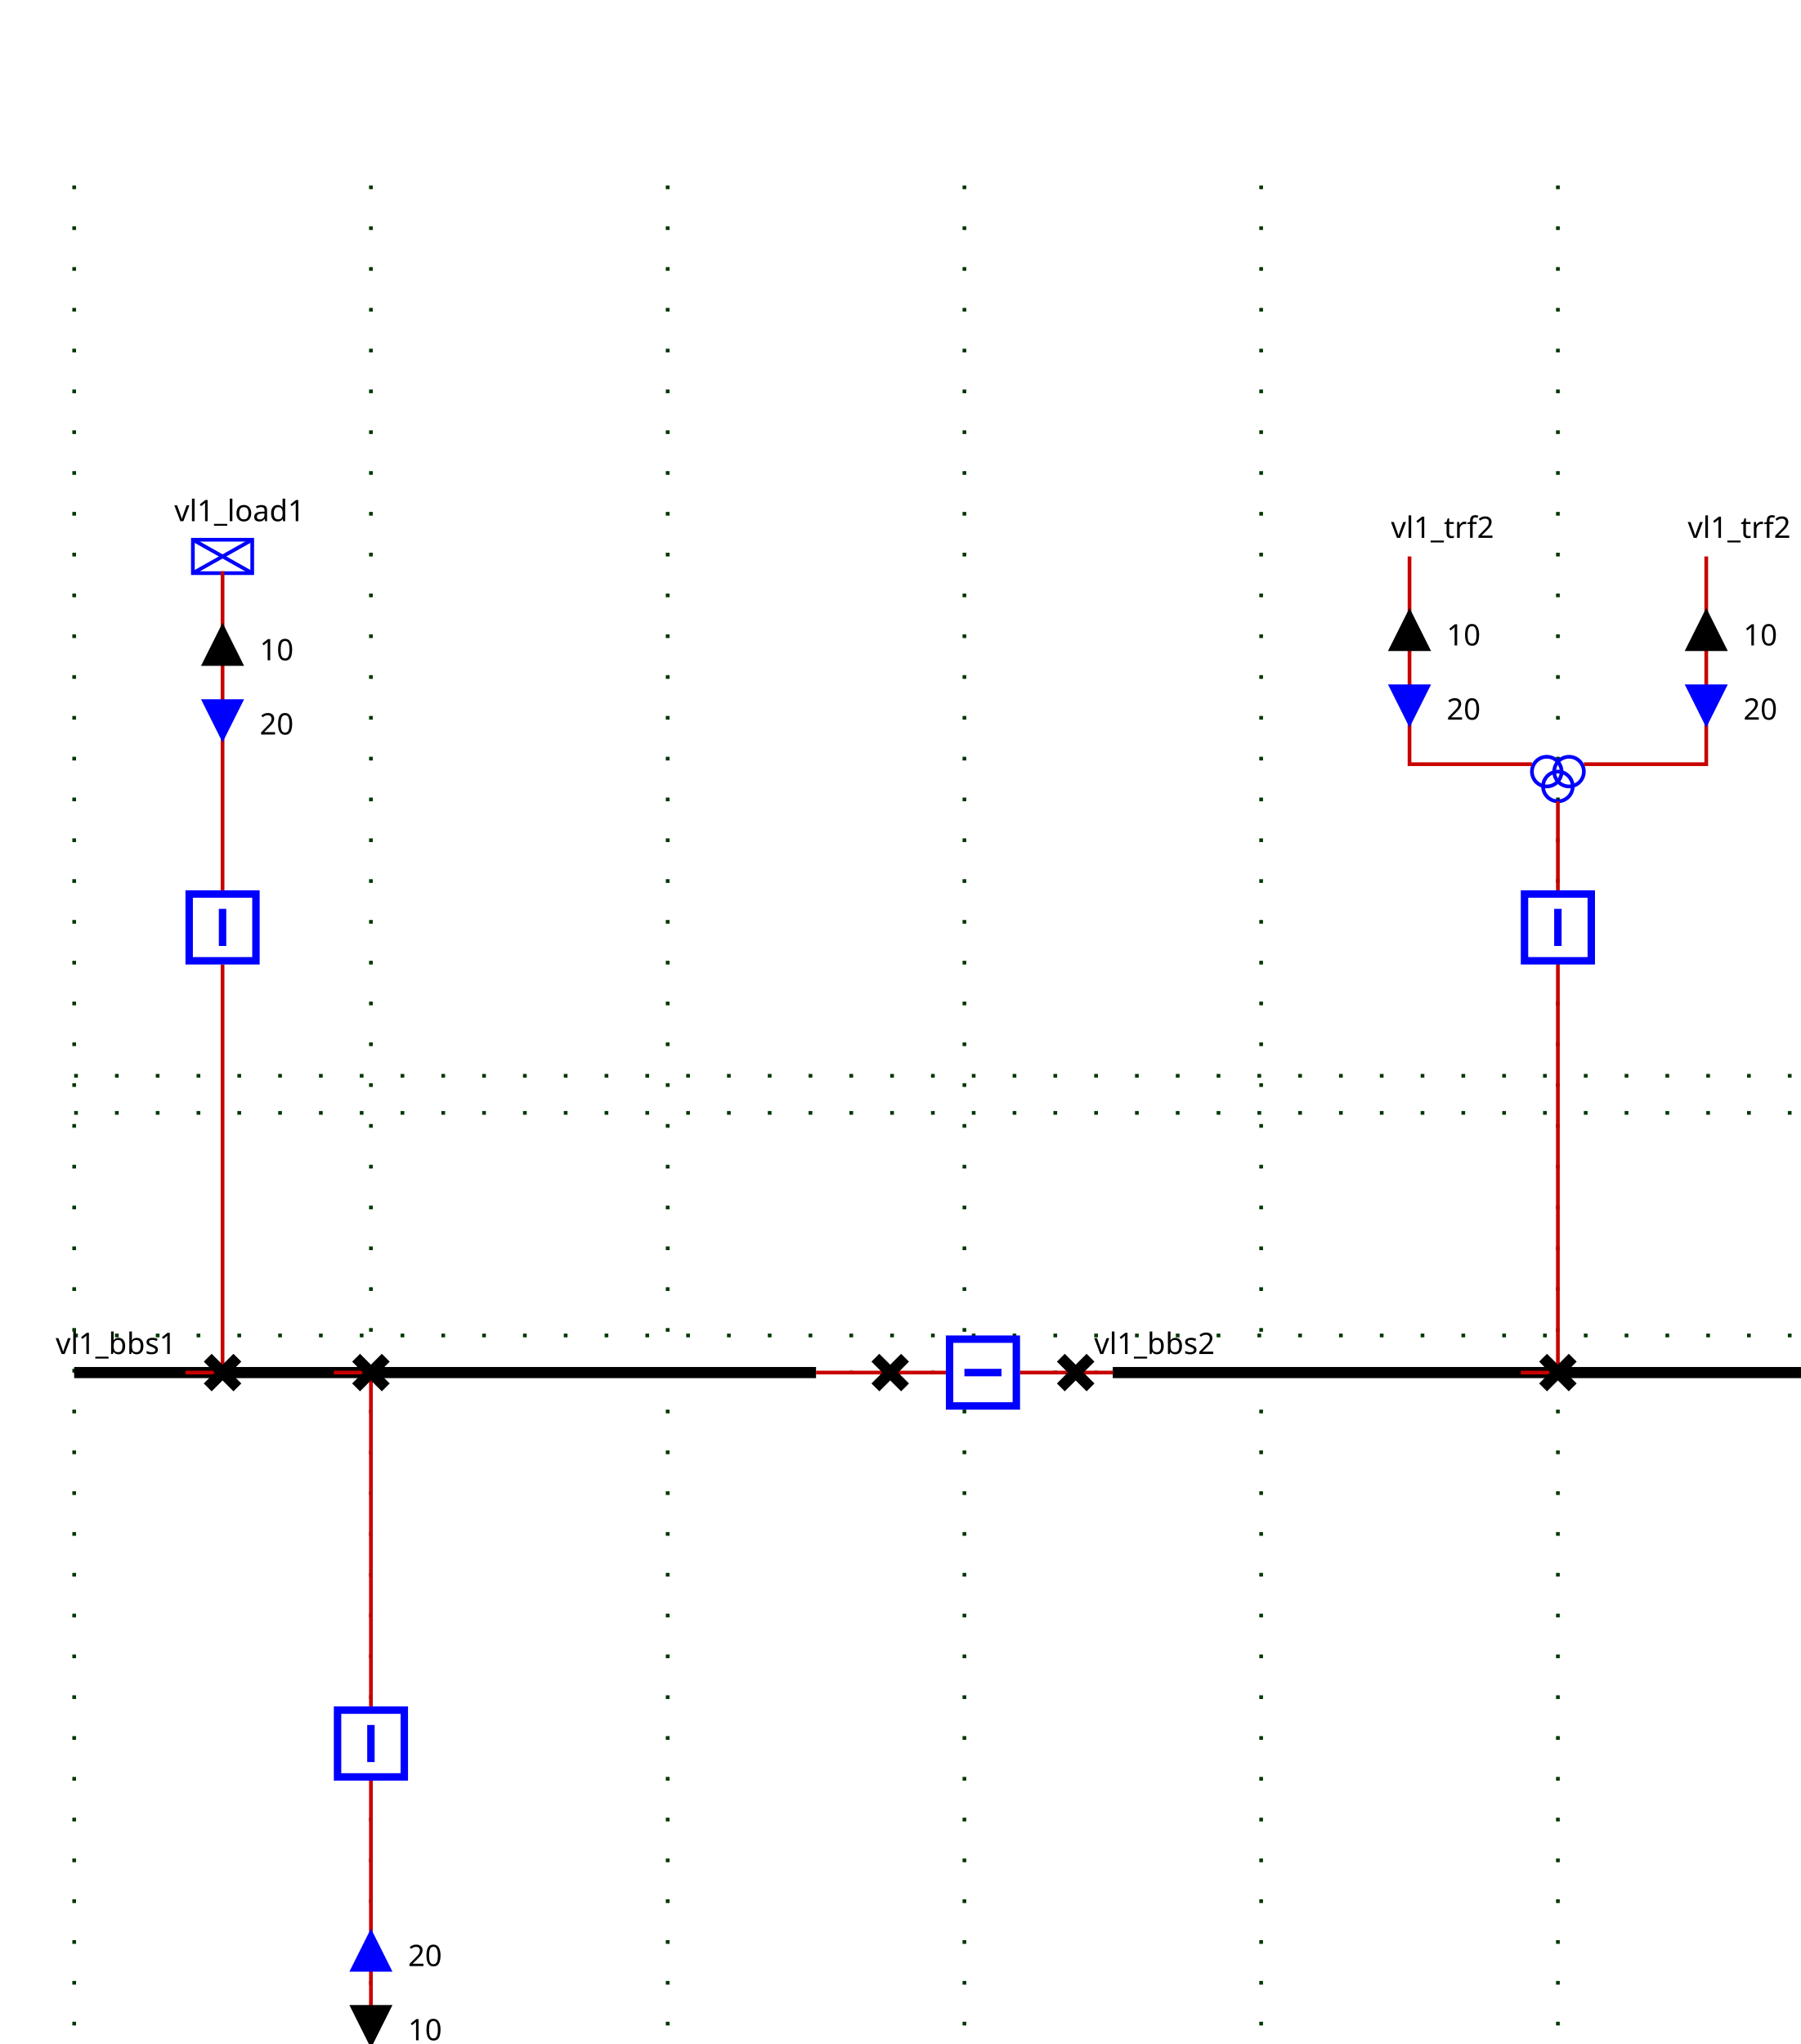
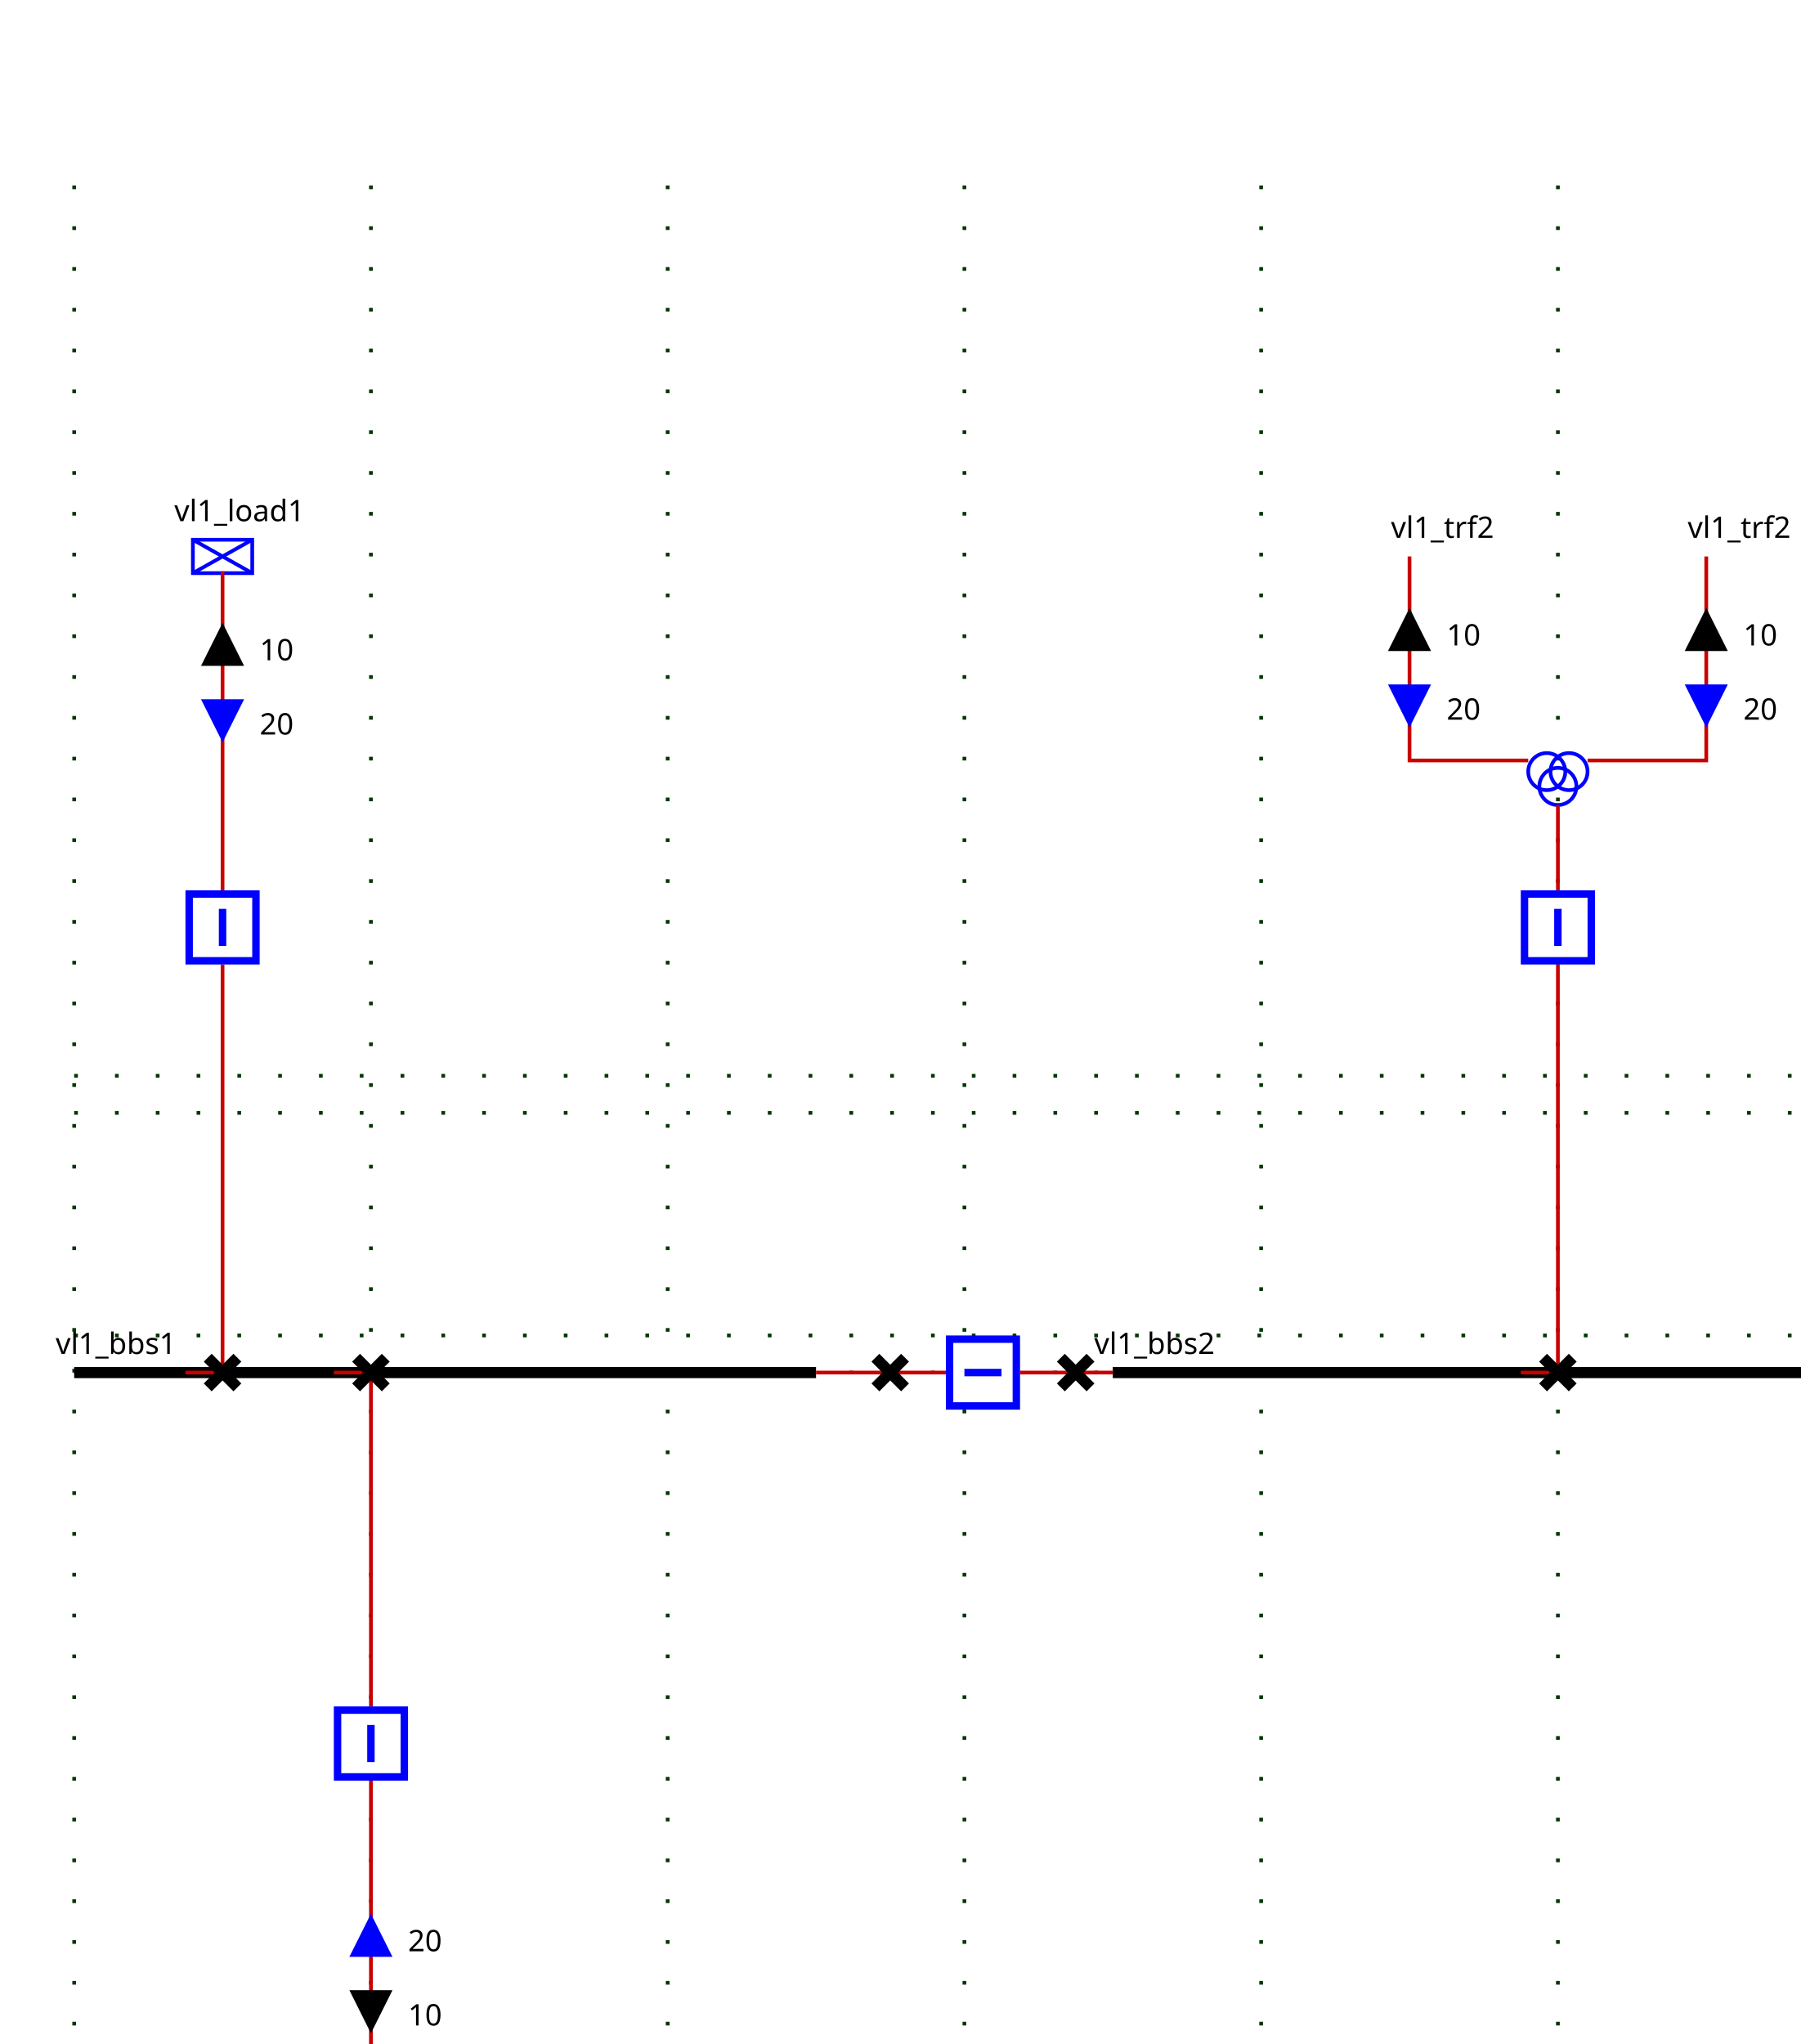
<svg xmlns="http://www.w3.org/2000/svg">
  <style>.BUSBAR_SECTION {
    stroke: rgb(0,0,0);
    stroke-width: 3;
}

.BREAKER {
    stroke: rgb(0, 0, 255);
    stroke-width: 2;
    fill: rgb(255, 255, 255);
}

.DISCONNECTOR {
    stroke: rgb(0, 0, 0);
    stroke-width: 3
}

.GENERATOR {
    stroke: rgb(0, 0, 255);
    stroke-width: 1;
-     fill: rgb(255, 255, 255);
+     fill-opacity: 0;
}

.LOAD {
    stroke: rgb(0, 0, 255);
    stroke-width: 1;
-     fill: rgb(255, 255, 255);
+     fill-opacity: 0;
}

.LOAD_BREAK_SWITCH {
    stroke: rgb(0, 0, 255);
    stroke-width: 1;
    fill: rgb(255, 255, 255);
}

.NODE {
    stroke: rgb(0, 0, 0);
    fill: rgb(0, 0, 0);
    fill-opacity: 1;
}

.CAPACITOR {
    stroke: rgb(0, 0, 255);
    stroke-width: 1;
    fill-opacity: 0;
}

.INDUCTOR {
    stroke: rgb(0, 0, 255);
    stroke-width: 1;
    fill-opacity: 0;
}

.STATIC_VAR_COMPENSATOR {
    stroke: rgb(0, 0, 255);
}

.TWO_WINDINGS_TRANSFORMER {
    stroke: rgb(0, 0, 255);
    fill-opacity: 0;
}

.THREE_WINDINGS_TRANSFORMER {
    stroke: rgb(0, 0, 255);
    fill-opacity: 0;
}

.VSC_CONVERTER_STATION {
    stroke: rgb(0, 0, 255);
    font-size: 7.431px;
    line-height: 1.25;
    font-family: sans-serif;
    font-variant-ligatures: normal;
    font-variant-caps: normal;
    font-variant-numeric: normal;
    font-feature-settings: normal;
    text-align: start;
    letter-spacing: 0px;
    word-spacing: 0px;
    writing-mode: lr-tb;
    text-anchor: start;
    stroke-miterlimit: 4;
}

.PHASE_SHIFT_TRANSFORMER {
    stroke: rgb(0, 0, 255);
    stroke-linecap: butt;
    stroke-linejoin: miter;
    stroke-miterlimit: 4;
    stroke-width: 1;
-     fill: rgb(255, 255, 255);
+     fill-opacity: 0;
}

.wire {
    stroke: rgb(200,0,0);
    stroke-width: 1;
    fill-opacity: 0;
}

.grid {
    stroke: rgb(0,55,0);
    stroke-width: 1;
    stroke-dasharray: 1,10;
}

.component-label {
    fill: black;
    color: black;
    stroke: none;
    fill-opacity: 1;
}

.LINE {
    stroke: rgb(0, 0, 255);
    stroke-width: 1;
    fill-opacity: 0;
}
.idvl1_95_d1 .open { visibility: hidden;}.idvl1_95_d1 .closed { visibility: visible;}
.idvl1_95_b1 .open { visibility: hidden;}.idvl1_95_b1 .closed { visibility: visible;}
.idvl1_95_d2 .open { visibility: hidden;}.idvl1_95_d2 .closed { visibility: visible;}
.ARROW1_vl1_95_load1_UP .arrow-up {stroke: black; fill: black; fill-opacity:1; visibility: visible;}.ARROW1_vl1_95_load1_UP .arrow-down { stroke-opacity:0; fill-opacity:0; visibility: hidden;}.ARROW1_vl1_95_load1_DOWN .arrow-down {stroke: black; fill: black; fill-opacity:1;  visibility: visible;}.ARROW1_vl1_95_load1_DOWN .arrow-up { stroke-opacity:0; fill-opacity:0; visibility: hidden;}.ARROW2_vl1_95_load1_UP .arrow-up {stroke: blue; fill: blue; fill-opacity:1; visibility: visible;}.ARROW2_vl1_95_load1_UP .arrow-down { stroke-opacity:0; fill-opacity:0; visibility: hidden;}.ARROW2_vl1_95_load1_DOWN .arrow-down {stroke: blue; fill: blue; fill-opacity:1;  visibility: visible;}.ARROW2_vl1_95_load1_DOWN .arrow-up { stroke-opacity:0; fill-opacity:0; visibility: hidden;}
.idvl1_95_bload1 .open { visibility: hidden;}.idvl1_95_bload1 .closed { visibility: visible;}
.idvl1_95_dload1 .open { visibility: hidden;}.idvl1_95_dload1 .closed { visibility: visible;}
.ARROW1_vl1_95_trf1_UP .arrow-up {stroke: black; fill: black; fill-opacity:1; visibility: visible;}.ARROW1_vl1_95_trf1_UP .arrow-down { stroke-opacity:0; fill-opacity:0; visibility: hidden;}.ARROW1_vl1_95_trf1_DOWN .arrow-down {stroke: black; fill: black; fill-opacity:1;  visibility: visible;}.ARROW1_vl1_95_trf1_DOWN .arrow-up { stroke-opacity:0; fill-opacity:0; visibility: hidden;}.ARROW2_vl1_95_trf1_UP .arrow-up {stroke: blue; fill: blue; fill-opacity:1; visibility: visible;}.ARROW2_vl1_95_trf1_UP .arrow-down { stroke-opacity:0; fill-opacity:0; visibility: hidden;}.ARROW2_vl1_95_trf1_DOWN .arrow-down {stroke: blue; fill: blue; fill-opacity:1;  visibility: visible;}.ARROW2_vl1_95_trf1_DOWN .arrow-up { stroke-opacity:0; fill-opacity:0; visibility: hidden;}
.idvl1_95_btrf1 .open { visibility: hidden;}.idvl1_95_btrf1 .closed { visibility: visible;}
.idvl1_95_dtrf1 .open { visibility: hidden;}.idvl1_95_dtrf1 .closed { visibility: visible;}
.ARROW1_vl1_95_trf2_95_one_UP .arrow-up {stroke: black; fill: black; fill-opacity:1; visibility: visible;}.ARROW1_vl1_95_trf2_95_one_UP .arrow-down { stroke-opacity:0; fill-opacity:0; visibility: hidden;}.ARROW1_vl1_95_trf2_95_one_DOWN .arrow-down {stroke: black; fill: black; fill-opacity:1;  visibility: visible;}.ARROW1_vl1_95_trf2_95_one_DOWN .arrow-up { stroke-opacity:0; fill-opacity:0; visibility: hidden;}.ARROW2_vl1_95_trf2_95_one_UP .arrow-up {stroke: blue; fill: blue; fill-opacity:1; visibility: visible;}.ARROW2_vl1_95_trf2_95_one_UP .arrow-down { stroke-opacity:0; fill-opacity:0; visibility: hidden;}.ARROW2_vl1_95_trf2_95_one_DOWN .arrow-down {stroke: blue; fill: blue; fill-opacity:1;  visibility: visible;}.ARROW2_vl1_95_trf2_95_one_DOWN .arrow-up { stroke-opacity:0; fill-opacity:0; visibility: hidden;}
.ARROW1_vl1_95_trf2_95_two_UP .arrow-up {stroke: black; fill: black; fill-opacity:1; visibility: visible;}.ARROW1_vl1_95_trf2_95_two_UP .arrow-down { stroke-opacity:0; fill-opacity:0; visibility: hidden;}.ARROW1_vl1_95_trf2_95_two_DOWN .arrow-down {stroke: black; fill: black; fill-opacity:1;  visibility: visible;}.ARROW1_vl1_95_trf2_95_two_DOWN .arrow-up { stroke-opacity:0; fill-opacity:0; visibility: hidden;}.ARROW2_vl1_95_trf2_95_two_UP .arrow-up {stroke: blue; fill: blue; fill-opacity:1; visibility: visible;}.ARROW2_vl1_95_trf2_95_two_UP .arrow-down { stroke-opacity:0; fill-opacity:0; visibility: hidden;}.ARROW2_vl1_95_trf2_95_two_DOWN .arrow-down {stroke: blue; fill: blue; fill-opacity:1;  visibility: visible;}.ARROW2_vl1_95_trf2_95_two_DOWN .arrow-up { stroke-opacity:0; fill-opacity:0; visibility: hidden;}
.idvl1_95_btrf2 .open { visibility: hidden;}.idvl1_95_btrf2 .closed { visibility: visible;}
.idvl1_95_dtrf2 .open { visibility: hidden;}.idvl1_95_dtrf2 .closed { visibility: visible;}
</style>
  <g>
    <g class="grid" id="GRID_vl1" transform="translate(20.0,50.0)">
      <line y2="560.0" x1="0.0" x2="0.0" y1="0.0" />
      <line y2="560.0" x1="80.0" x2="80.0" y1="0.0" />
      <line y2="560.0" x1="160.0" x2="160.0" y1="0.0" />
      <line y2="560.0" x1="240.0" x2="240.0" y1="0.0" />
      <line y2="560.0" x1="320.0" x2="320.0" y1="0.0" />
      <line y2="560.0" x1="400.0" x2="400.0" y1="0.0" />
      <line y2="560.0" x1="480.0" x2="480.0" y1="0.0" />
      <line y2="250.0" x1="0.0" x2="480.0" y1="250.0" />
      <line y2="310.0" x1="0.0" x2="480.0" y1="310.0" />
      <line y2="240.0" x1="0.0" x2="480.0" y1="240.0" />
      <line y2="320.0" x1="0.0" x2="480.0" y1="320.0" />
    </g>
    <g class="BUSBAR_SECTION idvl1_95_bbs1" id="idvl1_95_bbs1" transform="translate(20.0,370.0)">
      <line y2="0" x1="0" x2="200.0" y1="0" />
      <text x="-5.0" font-size="8" y="-5.0" transform="rotate(0,0,0)" font-family="Verdana" class="component-label" id="vl1_bbs1_NW_LABEL">vl1_bbs1</text>
    </g>
    <g class="BUSBAR_SECTION idvl1_95_bbs2" id="idvl1_95_bbs2" transform="translate(300.0,370.0)">
      <line y2="0" x1="0" x2="200.0" y1="0" />
      <text x="-5.0" font-size="8" y="-5.0" transform="rotate(0,0,0)" font-family="Verdana" class="component-label" id="vl1_bbs2_NW_LABEL">vl1_bbs2</text>
    </g>
    <g class="LOAD idvl1_95_load1" id="idvl1_95_load1" transform="translate(52.0,145.5)">
      <rect height="9" width="16" />
      <line y2="9" x1="0" x2="16" y1="0" />
      <line y2="9" x1="16" x2="0" y1="0" />
      <text x="-5.0" font-size="8" y="-5.0" transform="rotate(0,0,0)" font-family="Verdana" class="component-label" id="vl1_load1__LABEL">vl1_load1</text>
    </g>
-     <g class="TWO_WINDINGS_TRANSFORMER idvl1_95_trf1" id="idvl1_95_trf1" transform="translate(93.5,566.0)">
-       <circle r="4" id="idvl1_95_trf1_TWO_WINDINGS_TRANSFORMER-WINDING1" cx="4" cy="4" />
-       <circle r="4" id="idvl1_95_trf1_TWO_WINDINGS_TRANSFORMER-WINDING2" cx="9" cy="4" />
+     <g class="TWO_WINDINGS_TRANSFORMER idvl1_95_trf1" id="idvl1_95_trf1" transform="translate(95.0,562.5)">
+       <circle r="5" id="idvl1_95_trf1_TWO_WINDINGS_TRANSFORMER-WINDING1" cx="5" cy="10" />
+       <circle r="5" id="idvl1_95_trf1_TWO_WINDINGS_TRANSFORMER-WINDING2" cx="5" cy="5" />
      <text x="-5.0" font-size="8" y="-5.0" transform="rotate(0,0,0)" font-family="Verdana" class="component-label" id="vl1_trf1__LABEL">vl1_trf1</text>
    </g>
    <g class="LINE idvl1_95_trf2_95_one" id="idvl1_95_trf2_95_one" transform="translate(380.0,150.0)">
      <text x="-5.0" font-size="8" y="-5.0" transform="rotate(0,0,0)" font-family="Verdana" class="component-label" id="vl1_trf2_one__LABEL">vl1_trf2</text>
    </g>
    <g class="LINE idvl1_95_trf2_95_two" id="idvl1_95_trf2_95_two" transform="translate(460.0,150.0)">
      <text x="-5.0" font-size="8" y="-5.0" transform="rotate(0,0,0)" font-family="Verdana" class="component-label" id="vl1_trf2_two__LABEL">vl1_trf2</text>
    </g>
-     <g class="THREE_WINDINGS_TRANSFORMER idFICT_95_vl1_95_vl1_95_trf2" id="idFICT_95_vl1_95_vl1_95_trf2" transform="translate(413.0,204.0)">
-       <circle r="4" id="idFICT_95_vl1_95_vl1_95_trf2_THREE_WINDINGS_TRANSFORMER-WINDING1" cx="4" cy="4" />
-       <circle r="4" id="idFICT_95_vl1_95_vl1_95_trf2_THREE_WINDINGS_TRANSFORMER-WINDING2" cx="10" cy="4" />
-       <circle r="4" id="idFICT_95_vl1_95_vl1_95_trf2_THREE_WINDINGS_TRANSFORMER-WINDING3" cx="7" cy="8" />
+     <g class="THREE_WINDINGS_TRANSFORMER idFICT_95_vl1_95_vl1_95_trf2" id="idFICT_95_vl1_95_vl1_95_trf2" transform="translate(412.0,203.0)">
+       <circle r="5" id="idFICT_95_vl1_95_vl1_95_trf2_THREE_WINDINGS_TRANSFORMER-WINDING1" cx="5" cy="5" />
+       <circle r="5" id="idFICT_95_vl1_95_vl1_95_trf2_THREE_WINDINGS_TRANSFORMER-WINDING2" cx="11" cy="5" />
+       <circle r="5" id="idFICT_95_vl1_95_vl1_95_trf2_THREE_WINDINGS_TRANSFORMER-WINDING3" cx="8" cy="9" />
    </g>
    <polyline class="wire wire_vl1" points="220.0,370.0,240.0,370.0" id="idvl1_95_Wire0" />
    <polyline class="wire wire_vl1" points="240.0,370.0,255.0,370.0" id="idvl1_95_Wire1" />
    <polyline class="wire wire_vl1" points="275.0,370.0,290.0,370.0" id="idvl1_95_Wire2" />
    <polyline class="wire wire_vl1" points="290.0,370.0,300.0,370.0" id="idvl1_95_Wire3" />
    <polyline class="wire wire_vl1" points="60.0,154.0,60.0,240.0" id="idvl1_95_Wire4" />
    <g class="ARROW1_vl1_95_load1_UP" id="idvl1_95_Wire4_ARROW1" transform="matrix(1.0,0.0,-0.0,1.0,55.0,169.0)">
      <g class="arrow-up" id="idvl1_95_Wire4_ARROW1_ARROW-arrow-up">
        <polygon points="5,0 10,10 0,10" />
      </g>
      <g class="arrow-down" id="idvl1_95_Wire4_ARROW1_ARROW-arrow-down">
        <polygon points="0,0 10,0 5,10" />
      </g>
      <text x="15.0" font-size="8" y="9.0" class="component-label" font-family="Verdana" transform="rotate(0,0,0)">10</text>
    </g>
    <g class="ARROW2_vl1_95_load1_DOWN" id="idvl1_95_Wire4_ARROW2" transform="matrix(1.0,0.0,-0.0,1.0,55.0,189.0)">
      <g class="arrow-up" id="idvl1_95_Wire4_ARROW2_ARROW-arrow-up">
        <polygon points="5,0 10,10 0,10" />
      </g>
      <g class="arrow-down" id="idvl1_95_Wire4_ARROW2_ARROW-arrow-down">
        <polygon points="0,0 10,0 5,10" />
      </g>
      <text x="15.0" font-size="8" y="9.0" class="component-label" font-family="Verdana" transform="rotate(0,0,0)">20</text>
    </g>
    <polyline class="wire wire_vl1" points="60.0,260.0,60.0,370.0" id="idvl1_95_Wire5" />
    <polyline class="wire wire_vl1" points="60.0,370.0,50.0,370.0" id="idvl1_95_Wire6" />
-     <polyline class="wire wire_vl1" points="100.0,566.0,100.0,480.0" id="idvl1_95_Wire7" />
-     <g class="ARROW1_vl1_95_trf1_UP" id="idvl1_95_Wire7_ARROW1" transform="matrix(1.0,-0.0,0.0,1.0,95.0,541.0)">
+     <polyline class="wire wire_vl1" points="100.0,562.0,100.0,480.0" id="idvl1_95_Wire7" />
+     <g class="ARROW1_vl1_95_trf1_UP" id="idvl1_95_Wire7_ARROW1" transform="matrix(1.0,-0.0,0.0,1.0,95.0,537.0)">
      <g class="arrow-up" id="idvl1_95_Wire7_ARROW1_ARROW-arrow-up" transform="rotate(180.0,5.0,5.0)">
        <polygon points="5,0 10,10 0,10" />
      </g>
      <g class="arrow-down" id="idvl1_95_Wire7_ARROW1_ARROW-arrow-down" transform="rotate(180.0,5.0,5.0)">
        <polygon points="0,0 10,0 5,10" />
      </g>
      <text x="15.0" font-size="8" y="9.0" class="component-label" font-family="Verdana" transform="rotate(0,0,0)">10</text>
    </g>
-     <g class="ARROW2_vl1_95_trf1_DOWN" id="idvl1_95_Wire7_ARROW2" transform="matrix(1.0,-0.0,0.0,1.0,95.0,521.0)">
+     <g class="ARROW2_vl1_95_trf1_DOWN" id="idvl1_95_Wire7_ARROW2" transform="matrix(1.0,-0.0,0.0,1.0,95.0,517.0)">
      <g class="arrow-up" id="idvl1_95_Wire7_ARROW2_ARROW-arrow-up" transform="rotate(180.0,5.0,5.0)">
        <polygon points="5,0 10,10 0,10" />
      </g>
      <g class="arrow-down" id="idvl1_95_Wire7_ARROW2_ARROW-arrow-down" transform="rotate(180.0,5.0,5.0)">
        <polygon points="0,0 10,0 5,10" />
      </g>
      <text x="15.0" font-size="8" y="9.0" class="component-label" font-family="Verdana" transform="rotate(0,0,0)">20</text>
    </g>
    <polyline class="wire wire_vl1" points="100.0,460.0,100.0,370.0" id="idvl1_95_Wire8" />
    <polyline class="wire wire_vl1" points="100.0,370.0,90.0,370.0" id="idvl1_95_Wire9" />
-     <polyline class="wire wire_vl1" points="380.0,150.0,380.0,206.0,413.0,206.0" id="idvl1_95_Wire10" />
+     <polyline class="wire wire_vl1" points="380.0,150.0,380.0,205.0,412.0,205.0" id="idvl1_95_Wire10" />
    <g class="ARROW1_vl1_95_trf2_95_one_UP" id="idvl1_95_Wire10_ARROW1" transform="matrix(1.0,0.0,-0.0,1.0,375.0,165.0)">
      <g class="arrow-up" id="idvl1_95_Wire10_ARROW1_ARROW-arrow-up">
        <polygon points="5,0 10,10 0,10" />
      </g>
      <g class="arrow-down" id="idvl1_95_Wire10_ARROW1_ARROW-arrow-down">
        <polygon points="0,0 10,0 5,10" />
      </g>
      <text x="15.0" font-size="8" y="9.0" class="component-label" font-family="Verdana" transform="rotate(0,0,0)">10</text>
    </g>
    <g class="ARROW2_vl1_95_trf2_95_one_DOWN" id="idvl1_95_Wire10_ARROW2" transform="matrix(1.0,0.0,-0.0,1.0,375.0,185.0)">
      <g class="arrow-up" id="idvl1_95_Wire10_ARROW2_ARROW-arrow-up">
        <polygon points="5,0 10,10 0,10" />
      </g>
      <g class="arrow-down" id="idvl1_95_Wire10_ARROW2_ARROW-arrow-down">
        <polygon points="0,0 10,0 5,10" />
      </g>
      <text x="15.0" font-size="8" y="9.0" class="component-label" font-family="Verdana" transform="rotate(0,0,0)">20</text>
    </g>
-     <polyline class="wire wire_vl1" points="460.0,150.0,460.0,206.0,427.0,206.0" id="idvl1_95_Wire11" />
+     <polyline class="wire wire_vl1" points="460.0,150.0,460.0,205.0,428.0,205.0" id="idvl1_95_Wire11" />
    <g class="ARROW1_vl1_95_trf2_95_two_UP" id="idvl1_95_Wire11_ARROW1" transform="matrix(1.0,0.0,-0.0,1.0,455.0,165.0)">
      <g class="arrow-up" id="idvl1_95_Wire11_ARROW1_ARROW-arrow-up">
        <polygon points="5,0 10,10 0,10" />
      </g>
      <g class="arrow-down" id="idvl1_95_Wire11_ARROW1_ARROW-arrow-down">
        <polygon points="0,0 10,0 5,10" />
      </g>
      <text x="15.0" font-size="8" y="9.0" class="component-label" font-family="Verdana" transform="rotate(0,0,0)">10</text>
    </g>
    <g class="ARROW2_vl1_95_trf2_95_two_DOWN" id="idvl1_95_Wire11_ARROW2" transform="matrix(1.0,0.0,-0.0,1.0,455.0,185.0)">
      <g class="arrow-up" id="idvl1_95_Wire11_ARROW2_ARROW-arrow-up">
        <polygon points="5,0 10,10 0,10" />
      </g>
      <g class="arrow-down" id="idvl1_95_Wire11_ARROW2_ARROW-arrow-down">
        <polygon points="0,0 10,0 5,10" />
      </g>
      <text x="15.0" font-size="8" y="9.0" class="component-label" font-family="Verdana" transform="rotate(0,0,0)">20</text>
    </g>
-     <polyline class="wire wire_vl1" points="420.0,216.0,420.0,240.0" id="idvl1_95_Wire12" />
+     <polyline class="wire wire_vl1" points="420.0,217.0,420.0,240.0" id="idvl1_95_Wire12" />
    <polyline class="wire wire_vl1" points="420.0,260.0,420.0,370.0" id="idvl1_95_Wire13" />
    <polyline class="wire wire_vl1" points="420.0,370.0,410.0,370.0" id="idvl1_95_Wire14" />
    <g class="DISCONNECTOR idvl1_95_d1" id="idvl1_95_d1" transform="translate(236.0,366.0)">
      <g class="closed" id="idvl1_95_d1_DISCONNECTOR-closed">
        <line y2="8" x1="0" x2="8" y1="0" />
        <line y2="8" x1="8" x2="0" y1="0" />
      </g>
      <g class="open" id="idvl1_95_d1_DISCONNECTOR-open">
        <line y2="8" x1="8" x2="0" y1="0" />
      </g>
    </g>
    <g class="BREAKER idvl1_95_b1" id="idvl1_95_b1" transform="matrix(0.0,1.0,-1.0,0.0,275.0,360.0)">
      <g class="closed" id="idvl1_95_b1_BREAKER-closed">
        <rect x="1" width="18" y="1" height="18" />
        <line y2="15" x1="10" x2="10" y1="5" />
      </g>
      <g class="open" id="idvl1_95_b1_BREAKER-open">
        <rect x="1" width="18" y="1" height="18" />
        <line y2="10" x1="5" x2="15" y1="10" />
      </g>
    </g>
    <g class="DISCONNECTOR idvl1_95_d2" id="idvl1_95_d2" transform="translate(286.0,366.0)">
      <g class="closed" id="idvl1_95_d2_DISCONNECTOR-closed">
        <line y2="8" x1="0" x2="8" y1="0" />
        <line y2="8" x1="8" x2="0" y1="0" />
      </g>
      <g class="open" id="idvl1_95_d2_DISCONNECTOR-open">
        <line y2="8" x1="8" x2="0" y1="0" />
      </g>
    </g>
    <g class="BREAKER idvl1_95_bload1" id="idvl1_95_bload1" transform="translate(50.0,240.0)">
      <g class="closed" id="idvl1_95_bload1_BREAKER-closed">
        <rect x="1" width="18" y="1" height="18" />
        <line y2="15" x1="10" x2="10" y1="5" />
      </g>
      <g class="open" id="idvl1_95_bload1_BREAKER-open">
        <rect x="1" width="18" y="1" height="18" />
        <line y2="10" x1="5" x2="15" y1="10" />
      </g>
    </g>
    <g class="DISCONNECTOR idvl1_95_dload1" id="idvl1_95_dload1" transform="translate(56.0,366.0)">
      <g class="closed" id="idvl1_95_dload1_DISCONNECTOR-closed">
        <line y2="8" x1="0" x2="8" y1="0" />
        <line y2="8" x1="8" x2="0" y1="0" />
      </g>
      <g class="open" id="idvl1_95_dload1_DISCONNECTOR-open">
        <line y2="8" x1="8" x2="0" y1="0" />
      </g>
    </g>
    <g class="BREAKER idvl1_95_btrf1" id="idvl1_95_btrf1" transform="translate(90.0,460.0)">
      <g class="closed" id="idvl1_95_btrf1_BREAKER-closed">
        <rect x="1" width="18" y="1" height="18" />
        <line y2="15" x1="10" x2="10" y1="5" />
      </g>
      <g class="open" id="idvl1_95_btrf1_BREAKER-open">
        <rect x="1" width="18" y="1" height="18" />
        <line y2="10" x1="5" x2="15" y1="10" />
      </g>
    </g>
    <g class="DISCONNECTOR idvl1_95_dtrf1" id="idvl1_95_dtrf1" transform="translate(96.0,366.0)">
      <g class="closed" id="idvl1_95_dtrf1_DISCONNECTOR-closed">
        <line y2="8" x1="0" x2="8" y1="0" />
        <line y2="8" x1="8" x2="0" y1="0" />
      </g>
      <g class="open" id="idvl1_95_dtrf1_DISCONNECTOR-open">
        <line y2="8" x1="8" x2="0" y1="0" />
      </g>
    </g>
    <g class="BREAKER idvl1_95_btrf2" id="idvl1_95_btrf2" transform="translate(410.0,240.0)">
      <g class="closed" id="idvl1_95_btrf2_BREAKER-closed">
        <rect x="1" width="18" y="1" height="18" />
        <line y2="15" x1="10" x2="10" y1="5" />
      </g>
      <g class="open" id="idvl1_95_btrf2_BREAKER-open">
        <rect x="1" width="18" y="1" height="18" />
        <line y2="10" x1="5" x2="15" y1="10" />
      </g>
    </g>
    <g class="DISCONNECTOR idvl1_95_dtrf2" id="idvl1_95_dtrf2" transform="translate(416.0,366.0)">
      <g class="closed" id="idvl1_95_dtrf2_DISCONNECTOR-closed">
        <line y2="8" x1="0" x2="8" y1="0" />
        <line y2="8" x1="8" x2="0" y1="0" />
      </g>
      <g class="open" id="idvl1_95_dtrf2_DISCONNECTOR-open">
        <line y2="8" x1="8" x2="0" y1="0" />
      </g>
    </g>
  </g>
</svg>
